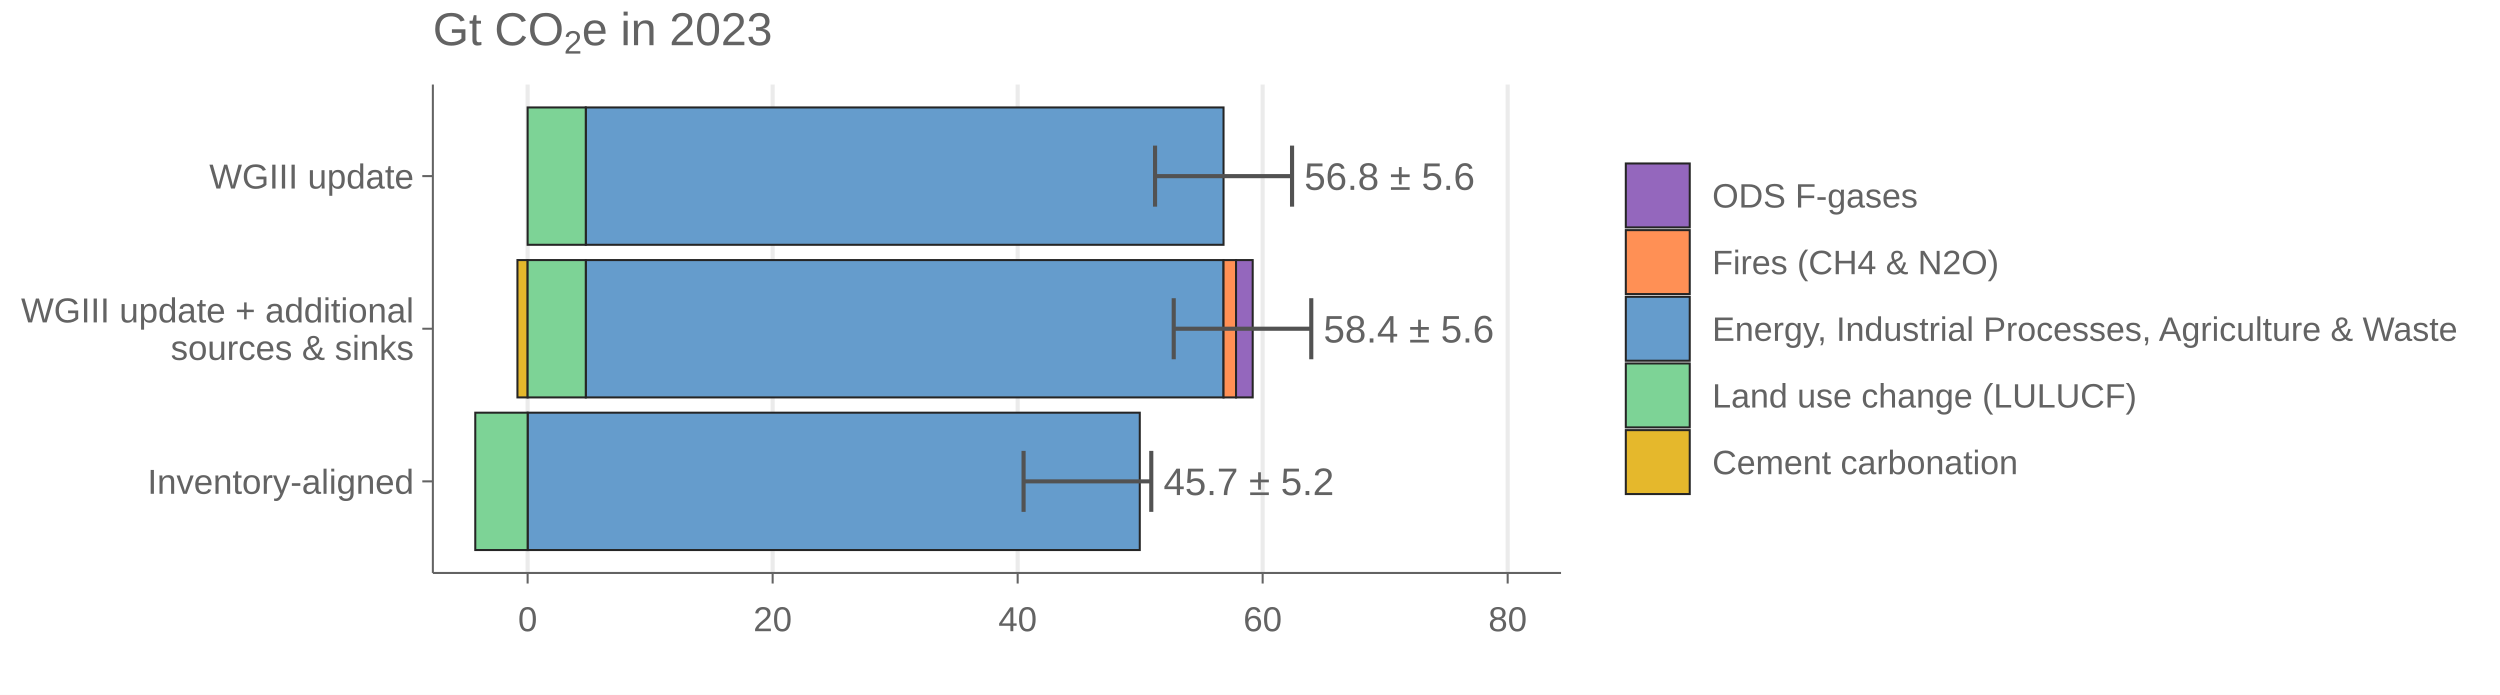
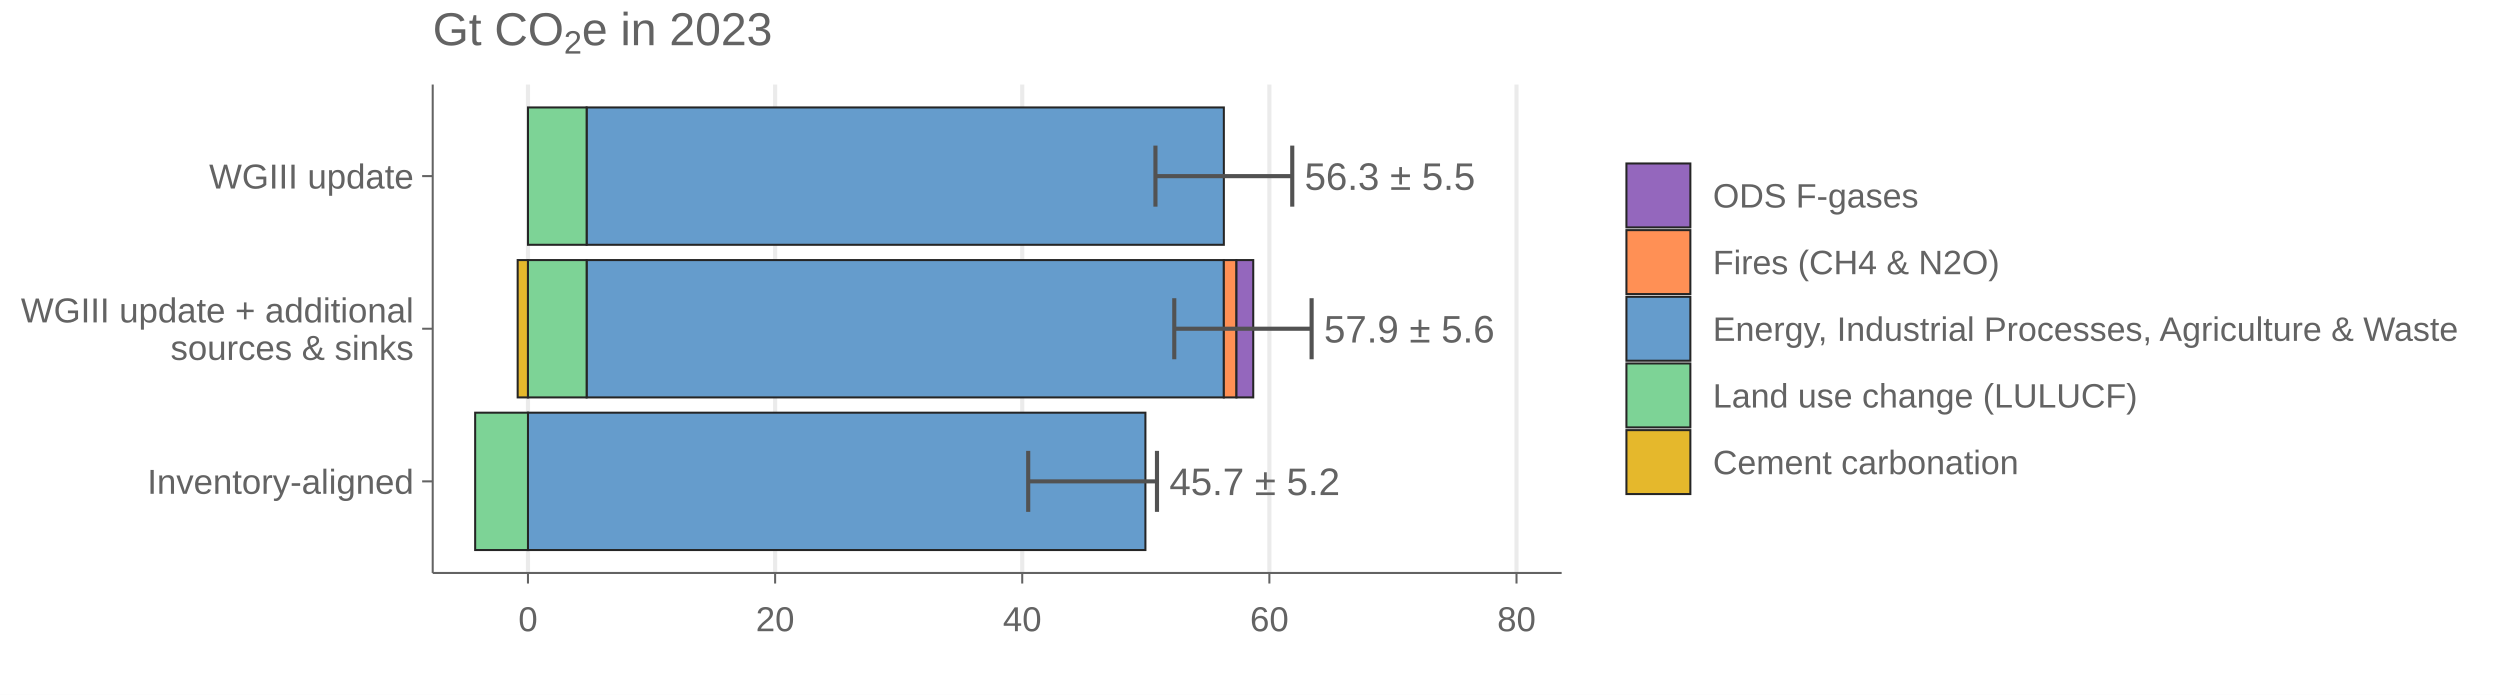
- <svg xmlns="http://www.w3.org/2000/svg" class="svglite" width="648.00pt" height="180.00pt" viewBox="0 0 648.00 180.00">
-   <defs>
-     <style type="text/css">
+ <svg xmlns="http://www.w3.org/2000/svg" width="648.00pt" height="180.00pt" viewBox="0 0 648.00 180.00">
+   <g class="svglite">
+     <defs>
+       <style type="text/css">
    .svglite line, .svglite polyline, .svglite polygon, .svglite path, .svglite rect, .svglite circle {
      fill: none;
      stroke: #000000;
      stroke-linecap: round;
      stroke-linejoin: round;
      stroke-miterlimit: 10.00;
    }
    .svglite text {
      white-space: pre;
    }
+     .svglite g.glyphgroup path {
+       fill: inherit;
+       stroke: none;
+     }
  </style>
-   </defs>
-   <rect width="100%" height="100%" style="stroke: none; fill: #FFFFFF;" />
-   <defs>
-     <clipPath id="cpMC4wMHw2NDguMDB8MC4wMHwxODAuMDA=">
-       <rect x="0.00" y="0.00" width="648.00" height="180.00" />
-     </clipPath>
-   </defs>
-   <g clip-path="url(#cpMC4wMHw2NDguMDB8MC4wMHwxODAuMDA=)">
-     <rect x="0.00" y="0.00" width="648.00" height="180.00" style="stroke-width: 1.07; stroke: #FFFFFF; fill: #FFFFFF;" />
-   </g>
-   <defs>
-     <clipPath id="cpMTEyLjIwfDQwNC42MnwyMS45MnwxNDguNTE=">
-       <rect x="112.20" y="21.92" width="292.42" height="126.59" />
-     </clipPath>
-   </defs>
-   <g clip-path="url(#cpMTEyLjIwfDQwNC42MnwyMS45MnwxNDguNTE=)">
-     <polyline points="136.76,148.51 136.76,21.92 " style="stroke-width: 1.07; stroke: #EBEBEB; stroke-linecap: butt;" />
-     <polyline points="200.27,148.51 200.27,21.92 " style="stroke-width: 1.07; stroke: #EBEBEB; stroke-linecap: butt;" />
-     <polyline points="263.78,148.51 263.78,21.92 " style="stroke-width: 1.07; stroke: #EBEBEB; stroke-linecap: butt;" />
-     <polyline points="327.28,148.51 327.28,21.92 " style="stroke-width: 1.07; stroke: #EBEBEB; stroke-linecap: butt;" />
-     <polyline points="390.79,148.51 390.79,21.92 " style="stroke-width: 1.07; stroke: #EBEBEB; stroke-linecap: butt;" />
-     <rect x="136.76" y="106.97" width="158.67" height="35.60" style="stroke-width: 0.53; stroke: #252525; stroke-linecap: butt; stroke-linejoin: miter; fill: #659CCC;" />
-     <rect x="123.19" y="106.97" width="13.57" height="35.60" style="stroke-width: 0.53; stroke: #252525; stroke-linecap: butt; stroke-linejoin: miter; fill: #7DD396;" />
-     <rect x="151.83" y="27.85" width="165.31" height="35.60" style="stroke-width: 0.53; stroke: #252525; stroke-linecap: butt; stroke-linejoin: miter; fill: #659CCC;" />
-     <rect x="136.76" y="27.85" width="15.07" height="35.60" style="stroke-width: 0.53; stroke: #252525; stroke-linecap: butt; stroke-linejoin: miter; fill: #7DD396;" />
-     <rect x="134.12" y="67.41" width="2.65" height="35.60" style="stroke-width: 0.53; stroke: #252525; stroke-linecap: butt; stroke-linejoin: miter; fill: #E5B82C;" />
-     <rect x="151.83" y="67.41" width="165.31" height="35.60" style="stroke-width: 0.53; stroke: #252525; stroke-linecap: butt; stroke-linejoin: miter; fill: #659CCC;" />
-     <rect x="317.14" y="67.41" width="3.24" height="35.60" style="stroke-width: 0.53; stroke: #252525; stroke-linecap: butt; stroke-linejoin: miter; fill: #FF9055;" />
-     <rect x="136.76" y="67.41" width="15.07" height="35.60" style="stroke-width: 0.53; stroke: #252525; stroke-linecap: butt; stroke-linejoin: miter; fill: #7DD396;" />
-     <rect x="320.38" y="67.41" width="4.32" height="35.60" style="stroke-width: 0.53; stroke: #252525; stroke-linecap: butt; stroke-linejoin: miter; fill: #9467BD;" />
-     <polyline points="298.41,132.68 298.41,116.86 " style="stroke-width: 1.07; stroke: #525252; stroke-linecap: butt;" />
-     <polyline points="298.41,124.77 265.31,124.77 " style="stroke-width: 1.07; stroke: #525252; stroke-linecap: butt;" />
-     <polyline points="265.31,132.68 265.31,116.86 " style="stroke-width: 1.07; stroke: #525252; stroke-linecap: butt;" />
-     <polyline points="334.90,53.56 334.90,37.74 " style="stroke-width: 1.07; stroke: #525252; stroke-linecap: butt;" />
-     <polyline points="334.90,45.65 299.39,45.65 " style="stroke-width: 1.07; stroke: #525252; stroke-linecap: butt;" />
-     <polyline points="299.39,53.56 299.39,37.74 " style="stroke-width: 1.07; stroke: #525252; stroke-linecap: butt;" />
-     <polyline points="339.88,93.12 339.88,77.30 " style="stroke-width: 1.07; stroke: #525252; stroke-linecap: butt;" />
-     <polyline points="339.88,85.21 304.23,85.21 " style="stroke-width: 1.07; stroke: #525252; stroke-linecap: butt;" />
-     <polyline points="304.23,93.12 304.23,77.30 " style="stroke-width: 1.07; stroke: #525252; stroke-linecap: butt;" />
-     <text x="301.58" y="128.33" style="font-size: 9.96px;fill: #636363; font-family: &quot;Arial&quot;;" textLength="44.20px" lengthAdjust="spacingAndGlyphs">45.7 ± 5.2</text>
-     <text x="338.07" y="49.22" style="font-size: 9.96px;fill: #636363; font-family: &quot;Arial&quot;;" textLength="44.20px" lengthAdjust="spacingAndGlyphs">56.8 ± 5.6</text>
-     <text x="343.05" y="88.78" style="font-size: 9.96px;fill: #636363; font-family: &quot;Arial&quot;;" textLength="44.20px" lengthAdjust="spacingAndGlyphs">58.4 ± 5.6</text>
-   </g>
-   <g clip-path="url(#cpMC4wMHw2NDguMDB8MC4wMHwxODAuMDA=)">
-     <polyline points="112.20,148.51 112.20,21.92 " style="stroke-width: 0.53; stroke: #636363; stroke-linecap: butt;" />
-     <text x="107.27" y="127.99" text-anchor="end" style="font-size: 9.00px;fill: #636363; font-family: &quot;Arial&quot;;" textLength="69.03px" lengthAdjust="spacingAndGlyphs">Inventory-aligned</text>
-     <text x="107.27" y="83.57" text-anchor="end" style="font-size: 9.00px;fill: #636363; font-family: &quot;Arial&quot;;" textLength="101.79px" lengthAdjust="spacingAndGlyphs">WGIII update + additional</text>
-     <text x="107.27" y="93.29" text-anchor="end" style="font-size: 9.00px;fill: #636363; font-family: &quot;Arial&quot;;" textLength="63.01px" lengthAdjust="spacingAndGlyphs">sources &amp; sinks</text>
-     <text x="107.27" y="48.87" text-anchor="end" style="font-size: 9.00px;fill: #636363; font-family: &quot;Arial&quot;;" textLength="53.01px" lengthAdjust="spacingAndGlyphs">WGIII update</text>
-     <polyline points="109.46,124.77 112.20,124.77 " style="stroke-width: 0.53; stroke: #636363; stroke-linecap: butt;" />
-     <polyline points="109.46,85.21 112.20,85.21 " style="stroke-width: 0.53; stroke: #636363; stroke-linecap: butt;" />
-     <polyline points="109.46,45.65 112.20,45.65 " style="stroke-width: 0.53; stroke: #636363; stroke-linecap: butt;" />
-     <polyline points="112.20,148.51 404.62,148.51 " style="stroke-width: 0.53; stroke: #636363; stroke-linecap: butt;" />
-     <polyline points="136.76,151.25 136.76,148.51 " style="stroke-width: 0.53; stroke: #636363; stroke-linecap: butt;" />
-     <polyline points="200.27,151.25 200.27,148.51 " style="stroke-width: 0.53; stroke: #636363; stroke-linecap: butt;" />
-     <polyline points="263.78,151.25 263.78,148.51 " style="stroke-width: 0.53; stroke: #636363; stroke-linecap: butt;" />
-     <polyline points="327.28,151.25 327.28,148.51 " style="stroke-width: 0.53; stroke: #636363; stroke-linecap: butt;" />
-     <polyline points="390.79,151.25 390.79,148.51 " style="stroke-width: 0.53; stroke: #636363; stroke-linecap: butt;" />
-     <text x="136.76" y="163.61" text-anchor="middle" style="font-size: 9.00px;fill: #636363; font-family: &quot;Arial&quot;;" textLength="5.00px" lengthAdjust="spacingAndGlyphs">0</text>
-     <text x="200.27" y="163.61" text-anchor="middle" style="font-size: 9.00px;fill: #636363; font-family: &quot;Arial&quot;;" textLength="10.01px" lengthAdjust="spacingAndGlyphs">20</text>
-     <text x="263.78" y="163.61" text-anchor="middle" style="font-size: 9.00px;fill: #636363; font-family: &quot;Arial&quot;;" textLength="10.01px" lengthAdjust="spacingAndGlyphs">40</text>
-     <text x="327.28" y="163.61" text-anchor="middle" style="font-size: 9.00px;fill: #636363; font-family: &quot;Arial&quot;;" textLength="10.01px" lengthAdjust="spacingAndGlyphs">60</text>
-     <text x="390.79" y="163.61" text-anchor="middle" style="font-size: 9.00px;fill: #636363; font-family: &quot;Arial&quot;;" textLength="10.01px" lengthAdjust="spacingAndGlyphs">80</text>
-     <rect x="415.58" y="36.53" width="226.94" height="97.36" style="stroke-width: 1.07; stroke: none; fill: #FFFFFF;" />
-     <rect x="421.41" y="42.37" width="16.57" height="16.57" style="stroke-width: 0.53; stroke: #252525; stroke-linecap: butt; stroke-linejoin: miter; fill: #9467BD;" />
-     <rect x="421.41" y="59.65" width="16.57" height="16.57" style="stroke-width: 0.53; stroke: #252525; stroke-linecap: butt; stroke-linejoin: miter; fill: #FF9055;" />
-     <rect x="421.41" y="76.93" width="16.57" height="16.57" style="stroke-width: 0.53; stroke: #252525; stroke-linecap: butt; stroke-linejoin: miter; fill: #659CCC;" />
-     <rect x="421.41" y="94.21" width="16.57" height="16.57" style="stroke-width: 0.53; stroke: #252525; stroke-linecap: butt; stroke-linejoin: miter; fill: #7DD396;" />
-     <rect x="421.41" y="111.49" width="16.57" height="16.57" style="stroke-width: 0.53; stroke: #252525; stroke-linecap: butt; stroke-linejoin: miter; fill: #E5B82C;" />
-     <text x="443.81" y="53.80" style="font-size: 8.80px;fill: #636363; font-family: &quot;Arial&quot;;" textLength="53.30px" lengthAdjust="spacingAndGlyphs">ODS F-gases</text>
-     <text x="443.81" y="71.08" style="font-size: 8.80px;fill: #636363; font-family: &quot;Arial&quot;;" textLength="74.31px" lengthAdjust="spacingAndGlyphs">Fires (CH4 &amp; N2O)</text>
-     <text x="443.81" y="88.36" style="font-size: 8.80px;fill: #636363; font-family: &quot;Arial&quot;;" textLength="193.23px" lengthAdjust="spacingAndGlyphs">Energy, Industrial Processes, Agriculture &amp; Waste</text>
-     <text x="443.81" y="105.64" style="font-size: 8.80px;fill: #636363; font-family: &quot;Arial&quot;;" textLength="110.07px" lengthAdjust="spacingAndGlyphs">Land use change (LULUCF)</text>
-     <text x="443.81" y="122.92" style="font-size: 8.80px;fill: #636363; font-family: &quot;Arial&quot;;" textLength="79.26px" lengthAdjust="spacingAndGlyphs">Cement carbonation</text>
-     <text x="112.20" y="11.71" style="font-size: 12.00px;fill: #636363; font-family: &quot;Arial&quot;;" textLength="12.67px" lengthAdjust="spacingAndGlyphs">Gt</text>
-     <text x="124.87" y="11.71" style="font-size: 12.00px;fill: #636363; font-family: &quot;Arial&quot;;" textLength="3.29px" lengthAdjust="spacingAndGlyphs"> </text>
-     <text x="128.16" y="11.71" style="font-size: 12.00px;fill: #636363; font-family: &quot;Arial&quot;;" textLength="8.67px" lengthAdjust="spacingAndGlyphs">C</text>
-     <text x="136.83" y="11.71" style="font-size: 12.00px;fill: #636363; font-family: &quot;Arial&quot;;" textLength="9.34px" lengthAdjust="spacingAndGlyphs">O</text>
-     <text x="146.17" y="13.89" style="font-size: 8.40px;fill: #636363; font-family: &quot;Arial&quot;;" textLength="4.67px" lengthAdjust="spacingAndGlyphs">2</text>
-     <text x="150.83" y="11.71" style="font-size: 12.00px;fill: #636363; font-family: &quot;Arial&quot;;" textLength="49.38px" lengthAdjust="spacingAndGlyphs">e in 2023</text>
+     </defs>
+     <rect width="100%" height="100%" style="stroke: none; fill: #FFFFFF;" />
+     <defs>
+       <clipPath id="cpMC4wMHw2NDguMDB8MC4wMHwxODAuMDA=">
+         <rect x="0.00" y="0.00" width="648.00" height="180.00" />
+       </clipPath>
+     </defs>
+     <g clip-path="url(#cpMC4wMHw2NDguMDB8MC4wMHwxODAuMDA=)">
+       <rect x="0.00" y="0.00" width="648.00" height="180.00" style="stroke-width: 1.07; stroke: #FFFFFF; fill: #FFFFFF;" />
+     </g>
+     <defs>
+       <clipPath id="cpMTEyLjE2fDQwNC43OHwyMS45MnwxNDguNTE=">
+         <rect x="112.16" y="21.92" width="292.62" height="126.59" />
+       </clipPath>
+     </defs>
+     <g clip-path="url(#cpMTEyLjE2fDQwNC43OHwyMS45MnwxNDguNTE=)">
+       <polyline points="136.85,148.51 136.85,21.92 " style="stroke-width: 1.07; stroke: #EBEBEB; stroke-linecap: butt;" />
+       <polyline points="200.91,148.51 200.91,21.92 " style="stroke-width: 1.07; stroke: #EBEBEB; stroke-linecap: butt;" />
+       <polyline points="264.96,148.51 264.96,21.92 " style="stroke-width: 1.07; stroke: #EBEBEB; stroke-linecap: butt;" />
+       <polyline points="329.02,148.51 329.02,21.92 " style="stroke-width: 1.07; stroke: #EBEBEB; stroke-linecap: butt;" />
+       <polyline points="393.08,148.51 393.08,21.92 " style="stroke-width: 1.07; stroke: #EBEBEB; stroke-linecap: butt;" />
+       <rect x="136.85" y="106.97" width="160.04" height="35.60" style="stroke-width: 0.53; stroke: #252525; stroke-linecap: butt; stroke-linejoin: miter; fill: #659CCC;" />
+       <rect x="123.16" y="106.97" width="13.69" height="35.60" style="stroke-width: 0.53; stroke: #252525; stroke-linecap: butt; stroke-linejoin: miter; fill: #7DD396;" />
+       <rect x="152.05" y="27.85" width="165.17" height="35.60" style="stroke-width: 0.53; stroke: #252525; stroke-linecap: butt; stroke-linejoin: miter; fill: #659CCC;" />
+       <rect x="136.85" y="27.85" width="15.20" height="35.60" style="stroke-width: 0.53; stroke: #252525; stroke-linecap: butt; stroke-linejoin: miter; fill: #7DD396;" />
+       <rect x="134.18" y="67.41" width="2.67" height="35.60" style="stroke-width: 0.53; stroke: #252525; stroke-linecap: butt; stroke-linejoin: miter; fill: #E5B82C;" />
+       <rect x="152.05" y="67.41" width="165.17" height="35.60" style="stroke-width: 0.53; stroke: #252525; stroke-linecap: butt; stroke-linejoin: miter; fill: #659CCC;" />
+       <rect x="317.22" y="67.41" width="3.27" height="35.60" style="stroke-width: 0.53; stroke: #252525; stroke-linecap: butt; stroke-linejoin: miter; fill: #FF9055;" />
+       <rect x="136.85" y="67.41" width="15.20" height="35.60" style="stroke-width: 0.53; stroke: #252525; stroke-linecap: butt; stroke-linejoin: miter; fill: #7DD396;" />
+       <rect x="320.49" y="67.41" width="4.35" height="35.60" style="stroke-width: 0.53; stroke: #252525; stroke-linecap: butt; stroke-linejoin: miter; fill: #9467BD;" />
+       <polyline points="299.89,132.68 299.89,116.86 " style="stroke-width: 1.07; stroke: #525252; stroke-linecap: butt;" />
+       <polyline points="299.89,124.77 266.51,124.77 " style="stroke-width: 1.07; stroke: #525252; stroke-linecap: butt;" />
+       <polyline points="266.51,132.68 266.51,116.86 " style="stroke-width: 1.07; stroke: #525252; stroke-linecap: butt;" />
+       <polyline points="334.95,53.56 334.95,37.74 " style="stroke-width: 1.07; stroke: #525252; stroke-linecap: butt;" />
+       <polyline points="334.95,45.65 299.49,45.65 " style="stroke-width: 1.07; stroke: #525252; stroke-linecap: butt;" />
+       <polyline points="299.49,53.56 299.49,37.74 " style="stroke-width: 1.07; stroke: #525252; stroke-linecap: butt;" />
+       <polyline points="339.97,93.12 339.97,77.30 " style="stroke-width: 1.07; stroke: #525252; stroke-linecap: butt;" />
+       <polyline points="339.97,85.21 304.37,85.21 " style="stroke-width: 1.07; stroke: #525252; stroke-linecap: butt;" />
+       <polyline points="304.37,93.12 304.37,77.30 " style="stroke-width: 1.07; stroke: #525252; stroke-linecap: butt;" />
+       <text x="303.10" y="128.33" style="font-size: 9.96px;fill: #636363; font-family: &quot;Arial&quot;;" textLength="44.19px" lengthAdjust="spacingAndGlyphs">45.7 ± 5.2</text>
+       <text x="338.15" y="49.22" style="font-size: 9.96px;fill: #636363; font-family: &quot;Arial&quot;;" textLength="44.19px" lengthAdjust="spacingAndGlyphs">56.3 ± 5.5</text>
+       <text x="343.18" y="88.78" style="font-size: 9.96px;fill: #636363; font-family: &quot;Arial&quot;;" textLength="44.19px" lengthAdjust="spacingAndGlyphs">57.9 ± 5.6</text>
+     </g>
+     <g clip-path="url(#cpMC4wMHw2NDguMDB8MC4wMHwxODAuMDA=)">
+       <polyline points="112.16,148.51 112.16,21.92 " style="stroke-width: 0.53; stroke: #636363; stroke-linecap: butt;" />
+       <text x="107.23" y="127.99" text-anchor="end" style="font-size: 9.00px;fill: #636363; font-family: &quot;Arial&quot;;" textLength="69.00px" lengthAdjust="spacingAndGlyphs">Inventory-aligned</text>
+       <text x="107.23" y="83.57" text-anchor="end" style="font-size: 9.00px;fill: #636363; font-family: &quot;Arial&quot;;" textLength="101.75px" lengthAdjust="spacingAndGlyphs">WGIII update + additional</text>
+       <text x="107.23" y="93.29" text-anchor="end" style="font-size: 9.00px;fill: #636363; font-family: &quot;Arial&quot;;" textLength="63.00px" lengthAdjust="spacingAndGlyphs">sources &amp; sinks</text>
+       <text x="107.23" y="48.87" text-anchor="end" style="font-size: 9.00px;fill: #636363; font-family: &quot;Arial&quot;;" textLength="53.00px" lengthAdjust="spacingAndGlyphs">WGIII update</text>
+       <polyline points="109.42,124.77 112.16,124.77 " style="stroke-width: 0.53; stroke: #636363; stroke-linecap: butt;" />
+       <polyline points="109.42,85.21 112.16,85.21 " style="stroke-width: 0.53; stroke: #636363; stroke-linecap: butt;" />
+       <polyline points="109.42,45.65 112.16,45.65 " style="stroke-width: 0.53; stroke: #636363; stroke-linecap: butt;" />
+       <polyline points="112.16,148.51 404.78,148.51 " style="stroke-width: 0.53; stroke: #636363; stroke-linecap: butt;" />
+       <polyline points="136.85,151.25 136.85,148.51 " style="stroke-width: 0.53; stroke: #636363; stroke-linecap: butt;" />
+       <polyline points="200.91,151.25 200.91,148.51 " style="stroke-width: 0.53; stroke: #636363; stroke-linecap: butt;" />
+       <polyline points="264.96,151.25 264.96,148.51 " style="stroke-width: 0.53; stroke: #636363; stroke-linecap: butt;" />
+       <polyline points="329.02,151.25 329.02,148.51 " style="stroke-width: 0.53; stroke: #636363; stroke-linecap: butt;" />
+       <polyline points="393.08,151.25 393.08,148.51 " style="stroke-width: 0.53; stroke: #636363; stroke-linecap: butt;" />
+       <text x="136.85" y="163.61" text-anchor="middle" style="font-size: 9.00px;fill: #636363; font-family: &quot;Arial&quot;;" textLength="5.00px" lengthAdjust="spacingAndGlyphs">0</text>
+       <text x="200.91" y="163.61" text-anchor="middle" style="font-size: 9.00px;fill: #636363; font-family: &quot;Arial&quot;;" textLength="10.00px" lengthAdjust="spacingAndGlyphs">20</text>
+       <text x="264.96" y="163.61" text-anchor="middle" style="font-size: 9.00px;fill: #636363; font-family: &quot;Arial&quot;;" textLength="10.00px" lengthAdjust="spacingAndGlyphs">40</text>
+       <text x="329.02" y="163.61" text-anchor="middle" style="font-size: 9.00px;fill: #636363; font-family: &quot;Arial&quot;;" textLength="10.00px" lengthAdjust="spacingAndGlyphs">60</text>
+       <text x="393.08" y="163.61" text-anchor="middle" style="font-size: 9.00px;fill: #636363; font-family: &quot;Arial&quot;;" textLength="10.00px" lengthAdjust="spacingAndGlyphs">80</text>
+       <rect x="415.74" y="36.53" width="226.78" height="97.36" style="stroke-width: 1.07; stroke: none; fill: #FFFFFF;" />
+       <rect x="421.57" y="42.37" width="16.57" height="16.57" style="stroke-width: 0.53; stroke: #252525; stroke-linecap: butt; stroke-linejoin: miter; fill: #9467BD;" />
+       <rect x="421.57" y="59.65" width="16.57" height="16.57" style="stroke-width: 0.53; stroke: #252525; stroke-linecap: butt; stroke-linejoin: miter; fill: #FF9055;" />
+       <rect x="421.57" y="76.93" width="16.57" height="16.57" style="stroke-width: 0.53; stroke: #252525; stroke-linecap: butt; stroke-linejoin: miter; fill: #659CCC;" />
+       <rect x="421.57" y="94.21" width="16.57" height="16.57" style="stroke-width: 0.53; stroke: #252525; stroke-linecap: butt; stroke-linejoin: miter; fill: #7DD396;" />
+       <rect x="421.57" y="111.49" width="16.57" height="16.57" style="stroke-width: 0.53; stroke: #252525; stroke-linecap: butt; stroke-linejoin: miter; fill: #E5B82C;" />
+       <text x="443.98" y="53.80" style="font-size: 8.80px;fill: #636363; font-family: &quot;Arial&quot;;" textLength="53.30px" lengthAdjust="spacingAndGlyphs">ODS F-gases</text>
+       <text x="443.98" y="71.08" style="font-size: 8.80px;fill: #636363; font-family: &quot;Arial&quot;;" textLength="74.28px" lengthAdjust="spacingAndGlyphs">Fires (CH4 &amp; N2O)</text>
+       <text x="443.98" y="88.36" style="font-size: 8.80px;fill: #636363; font-family: &quot;Arial&quot;;" textLength="193.06px" lengthAdjust="spacingAndGlyphs">Energy, Industrial Processes, Agriculture &amp; Waste</text>
+       <text x="443.98" y="105.64" style="font-size: 8.80px;fill: #636363; font-family: &quot;Arial&quot;;" textLength="110.00px" lengthAdjust="spacingAndGlyphs">Land use change (LULUCF)</text>
+       <text x="443.98" y="122.92" style="font-size: 8.80px;fill: #636363; font-family: &quot;Arial&quot;;" textLength="79.19px" lengthAdjust="spacingAndGlyphs">Cement carbonation</text>
+       <text x="112.16" y="11.71" style="font-size: 12.00px;fill: #636363; font-family: &quot;Arial&quot;;" textLength="12.66px" lengthAdjust="spacingAndGlyphs">Gt</text>
+       <text x="124.82" y="11.71" style="font-size: 12.00px;fill: #636363; font-family: &quot;Arial&quot;;" textLength="3.33px" lengthAdjust="spacingAndGlyphs"> </text>
+       <text x="128.15" y="11.71" style="font-size: 12.00px;fill: #636363; font-family: &quot;Arial&quot;;" textLength="8.67px" lengthAdjust="spacingAndGlyphs">C</text>
+       <text x="136.82" y="11.71" style="font-size: 12.00px;fill: #636363; font-family: &quot;Arial&quot;;" textLength="9.33px" lengthAdjust="spacingAndGlyphs">O</text>
+       <text x="146.16" y="13.89" style="font-size: 8.40px;fill: #636363; font-family: &quot;Arial&quot;;" textLength="4.67px" lengthAdjust="spacingAndGlyphs">2</text>
+       <text x="150.82" y="11.71" style="font-size: 12.00px;fill: #636363; font-family: &quot;Arial&quot;;" textLength="49.36px" lengthAdjust="spacingAndGlyphs">e in 2023</text>
+     </g>
  </g>
</svg>
